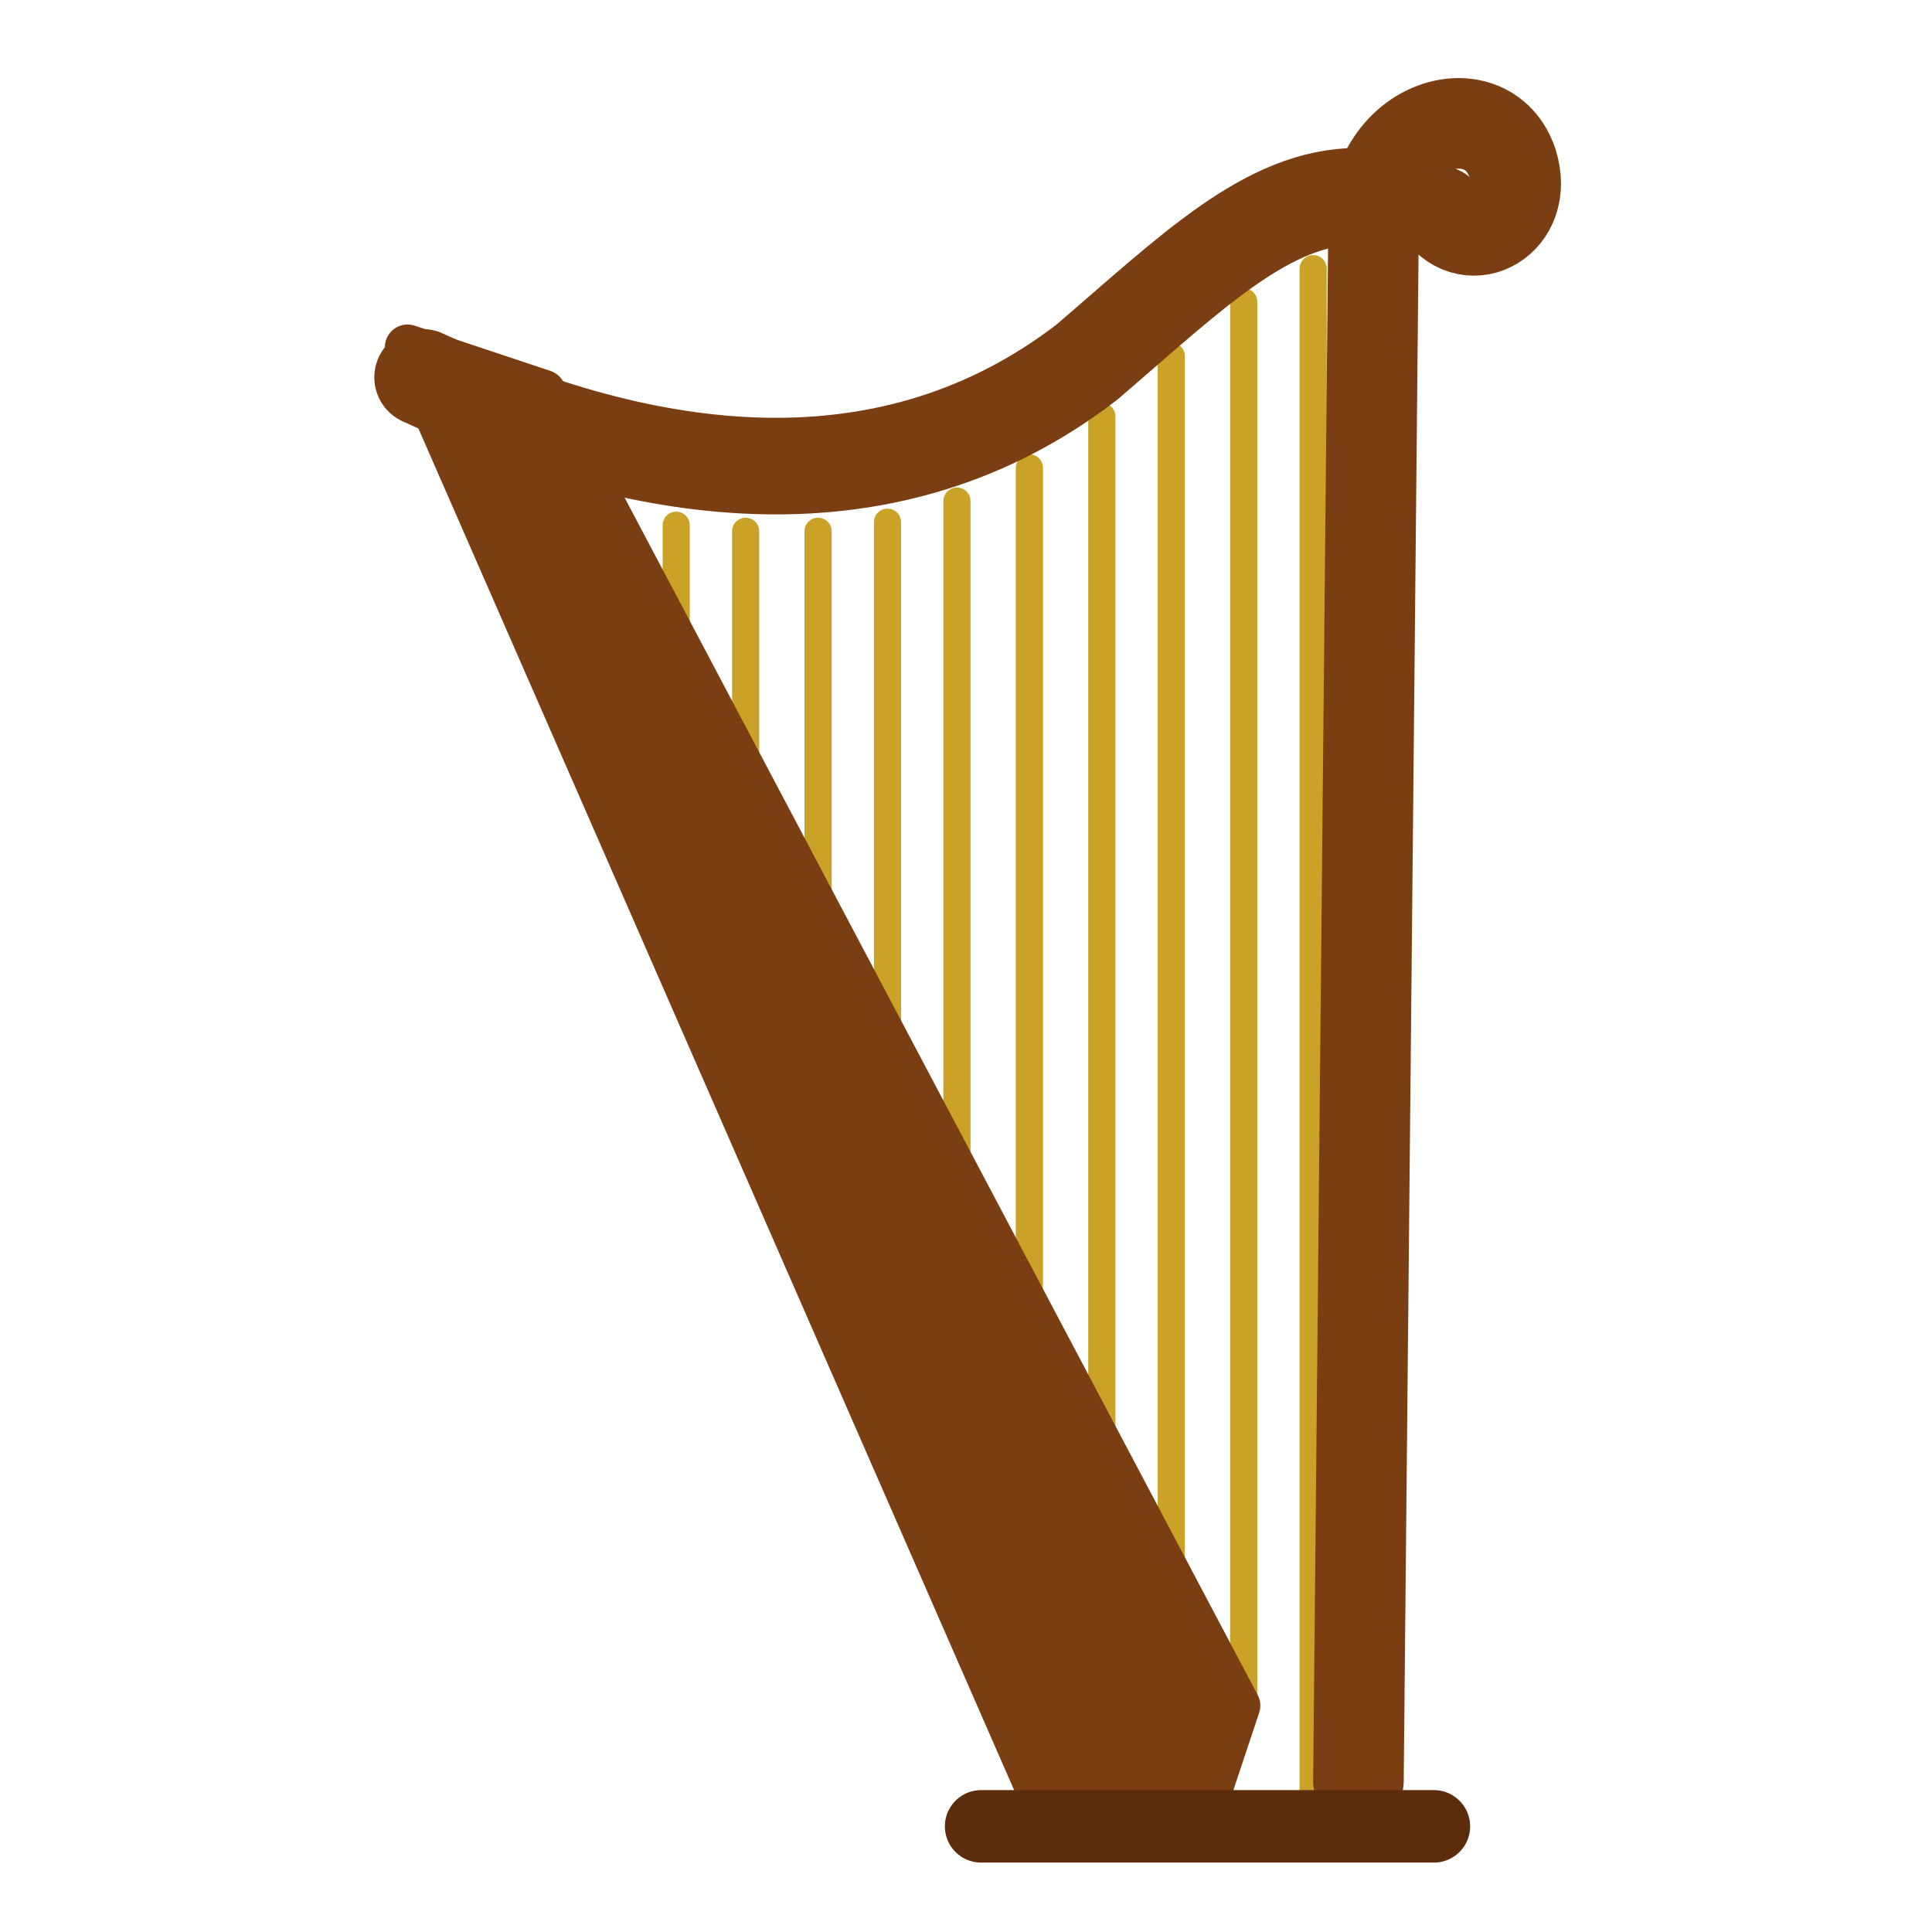
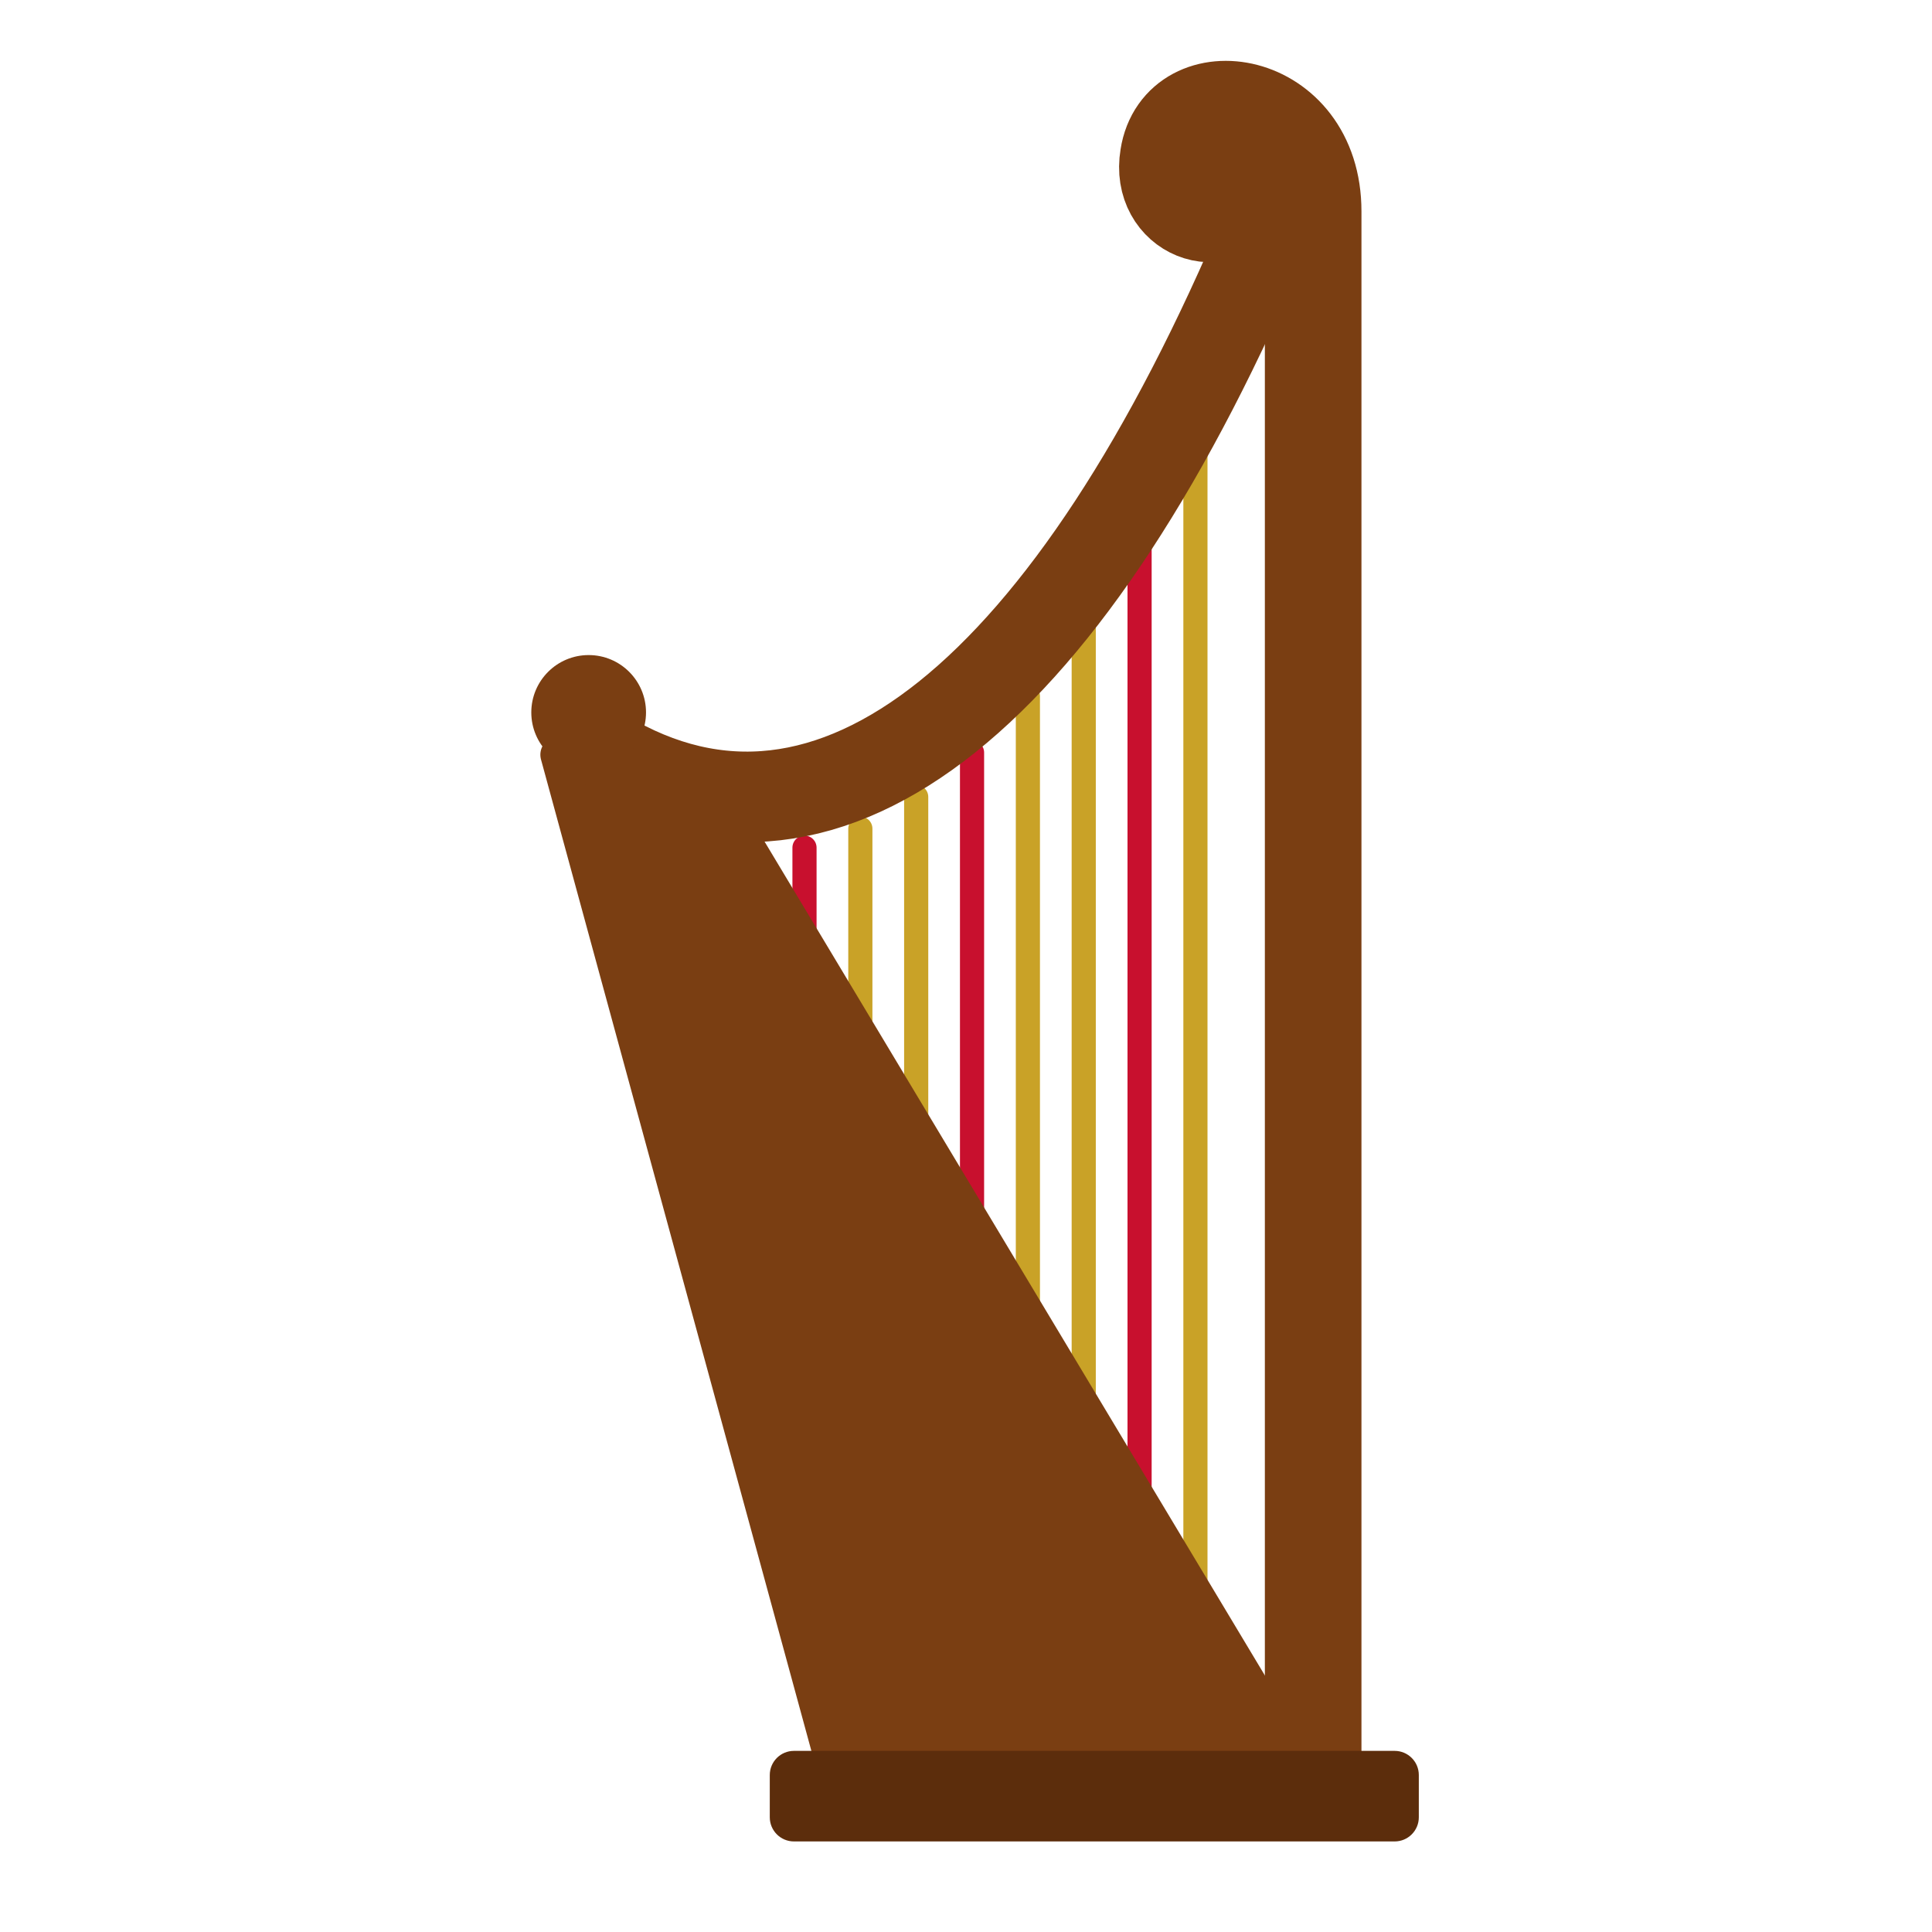
- <svg xmlns="http://www.w3.org/2000/svg" viewBox="2.5 0 64 64">
-   <g stroke="#c9a227" stroke-width="0.9" stroke-linecap="round">
-     <line x1="24.9" y1="17.4" x2="24.9" y2="22.5" />
-     <line x1="27.2" y1="17.6" x2="27.2" y2="26.7" />
-     <line x1="29.6" y1="17.6" x2="29.6" y2="31.0" />
-     <line x1="31.9" y1="17.3" x2="31.9" y2="35.2" />
-     <line x1="34.2" y1="16.6" x2="34.2" y2="39.5" />
-     <line x1="36.6" y1="15.5" x2="36.6" y2="43.7" />
-     <line x1="39.0" y1="13.8" x2="39.0" y2="48.0" />
-     <line x1="41.3" y1="11.8" x2="41.3" y2="52.2" />
-     <line x1="43.7" y1="10.0" x2="43.7" y2="56.5" />
-     <line x1="46.0" y1="8.9" x2="46.0" y2="60.7" />
+ <svg xmlns="http://www.w3.org/2000/svg" viewBox="1.5 0 64 64">
+   <g stroke-width="0.8" stroke-linecap="round">
+     <line x1="26.30" y1="28.30" x2="26.30" y2="28.70" stroke="#c9a227" />
+     <line x1="28.15" y1="28.08" x2="28.15" y2="31.78" stroke="#c8102e" />
+     <line x1="30.00" y1="27.45" x2="30.00" y2="34.87" stroke="#c9a227" />
+     <line x1="31.85" y1="26.40" x2="31.85" y2="37.95" stroke="#c9a227" />
+     <line x1="33.70" y1="24.93" x2="33.70" y2="41.03" stroke="#c8102e" />
+     <line x1="35.55" y1="23.06" x2="35.55" y2="44.12" stroke="#c9a227" />
+     <line x1="37.40" y1="20.72" x2="37.40" y2="47.20" stroke="#c9a227" />
+     <line x1="39.25" y1="17.96" x2="39.25" y2="50.28" stroke="#c8102e" />
+     <line x1="41.10" y1="14.59" x2="41.10" y2="53.37" stroke="#c9a227" />
  </g>
  <g fill="none" stroke="#7a3e12" stroke-linecap="round" stroke-linejoin="round">
-     <path d="M47.5 59 L48 7.5 C 48 4, 51.8 3, 52.6 5.4 C 53.2 7.3, 51.2 8.4, 50.2 7" stroke-width="3" />
-     <path d="M16.5 12.5 C 24 16, 32 17, 38.5 12 C 42 9, 44.5 6.5, 47.5 6.5" stroke-width="3.2" />
+     <path d="M21.5 25 C 29 29.5, 37 23, 43.5 7.5" stroke-width="3" />
+     <path d="M45 58 V7 C 45 3.2, 40.6 2.6, 40.2 5.2 C 39.9 7, 42 7.8, 42.8 6.3" stroke-width="3.2" />
  </g>
-   <path d="M16 11.5 L20.5 13 L43.5 56.5 L42.5 59.5 L37 59.5 Z" fill="#7a3e12" stroke="#7a3e12" stroke-width="1.5" stroke-linejoin="round" />
-   <path d="M35 60.5 H50" stroke="#5c2d0c" stroke-width="2.4" stroke-linecap="round" />
+   <circle cx="21" cy="23.6" r="1.9" fill="#7a3e12" />
+   <path d="M20 25 L25 26 L43 56 L43 58 L29 58 Z" fill="#7a3e12" stroke="#7a3e12" stroke-width="1.2" stroke-linejoin="round" />
+   <rect x="27" y="58" width="21.5" height="3" rx="0.8" fill="#5c2d0c" />
</svg>
